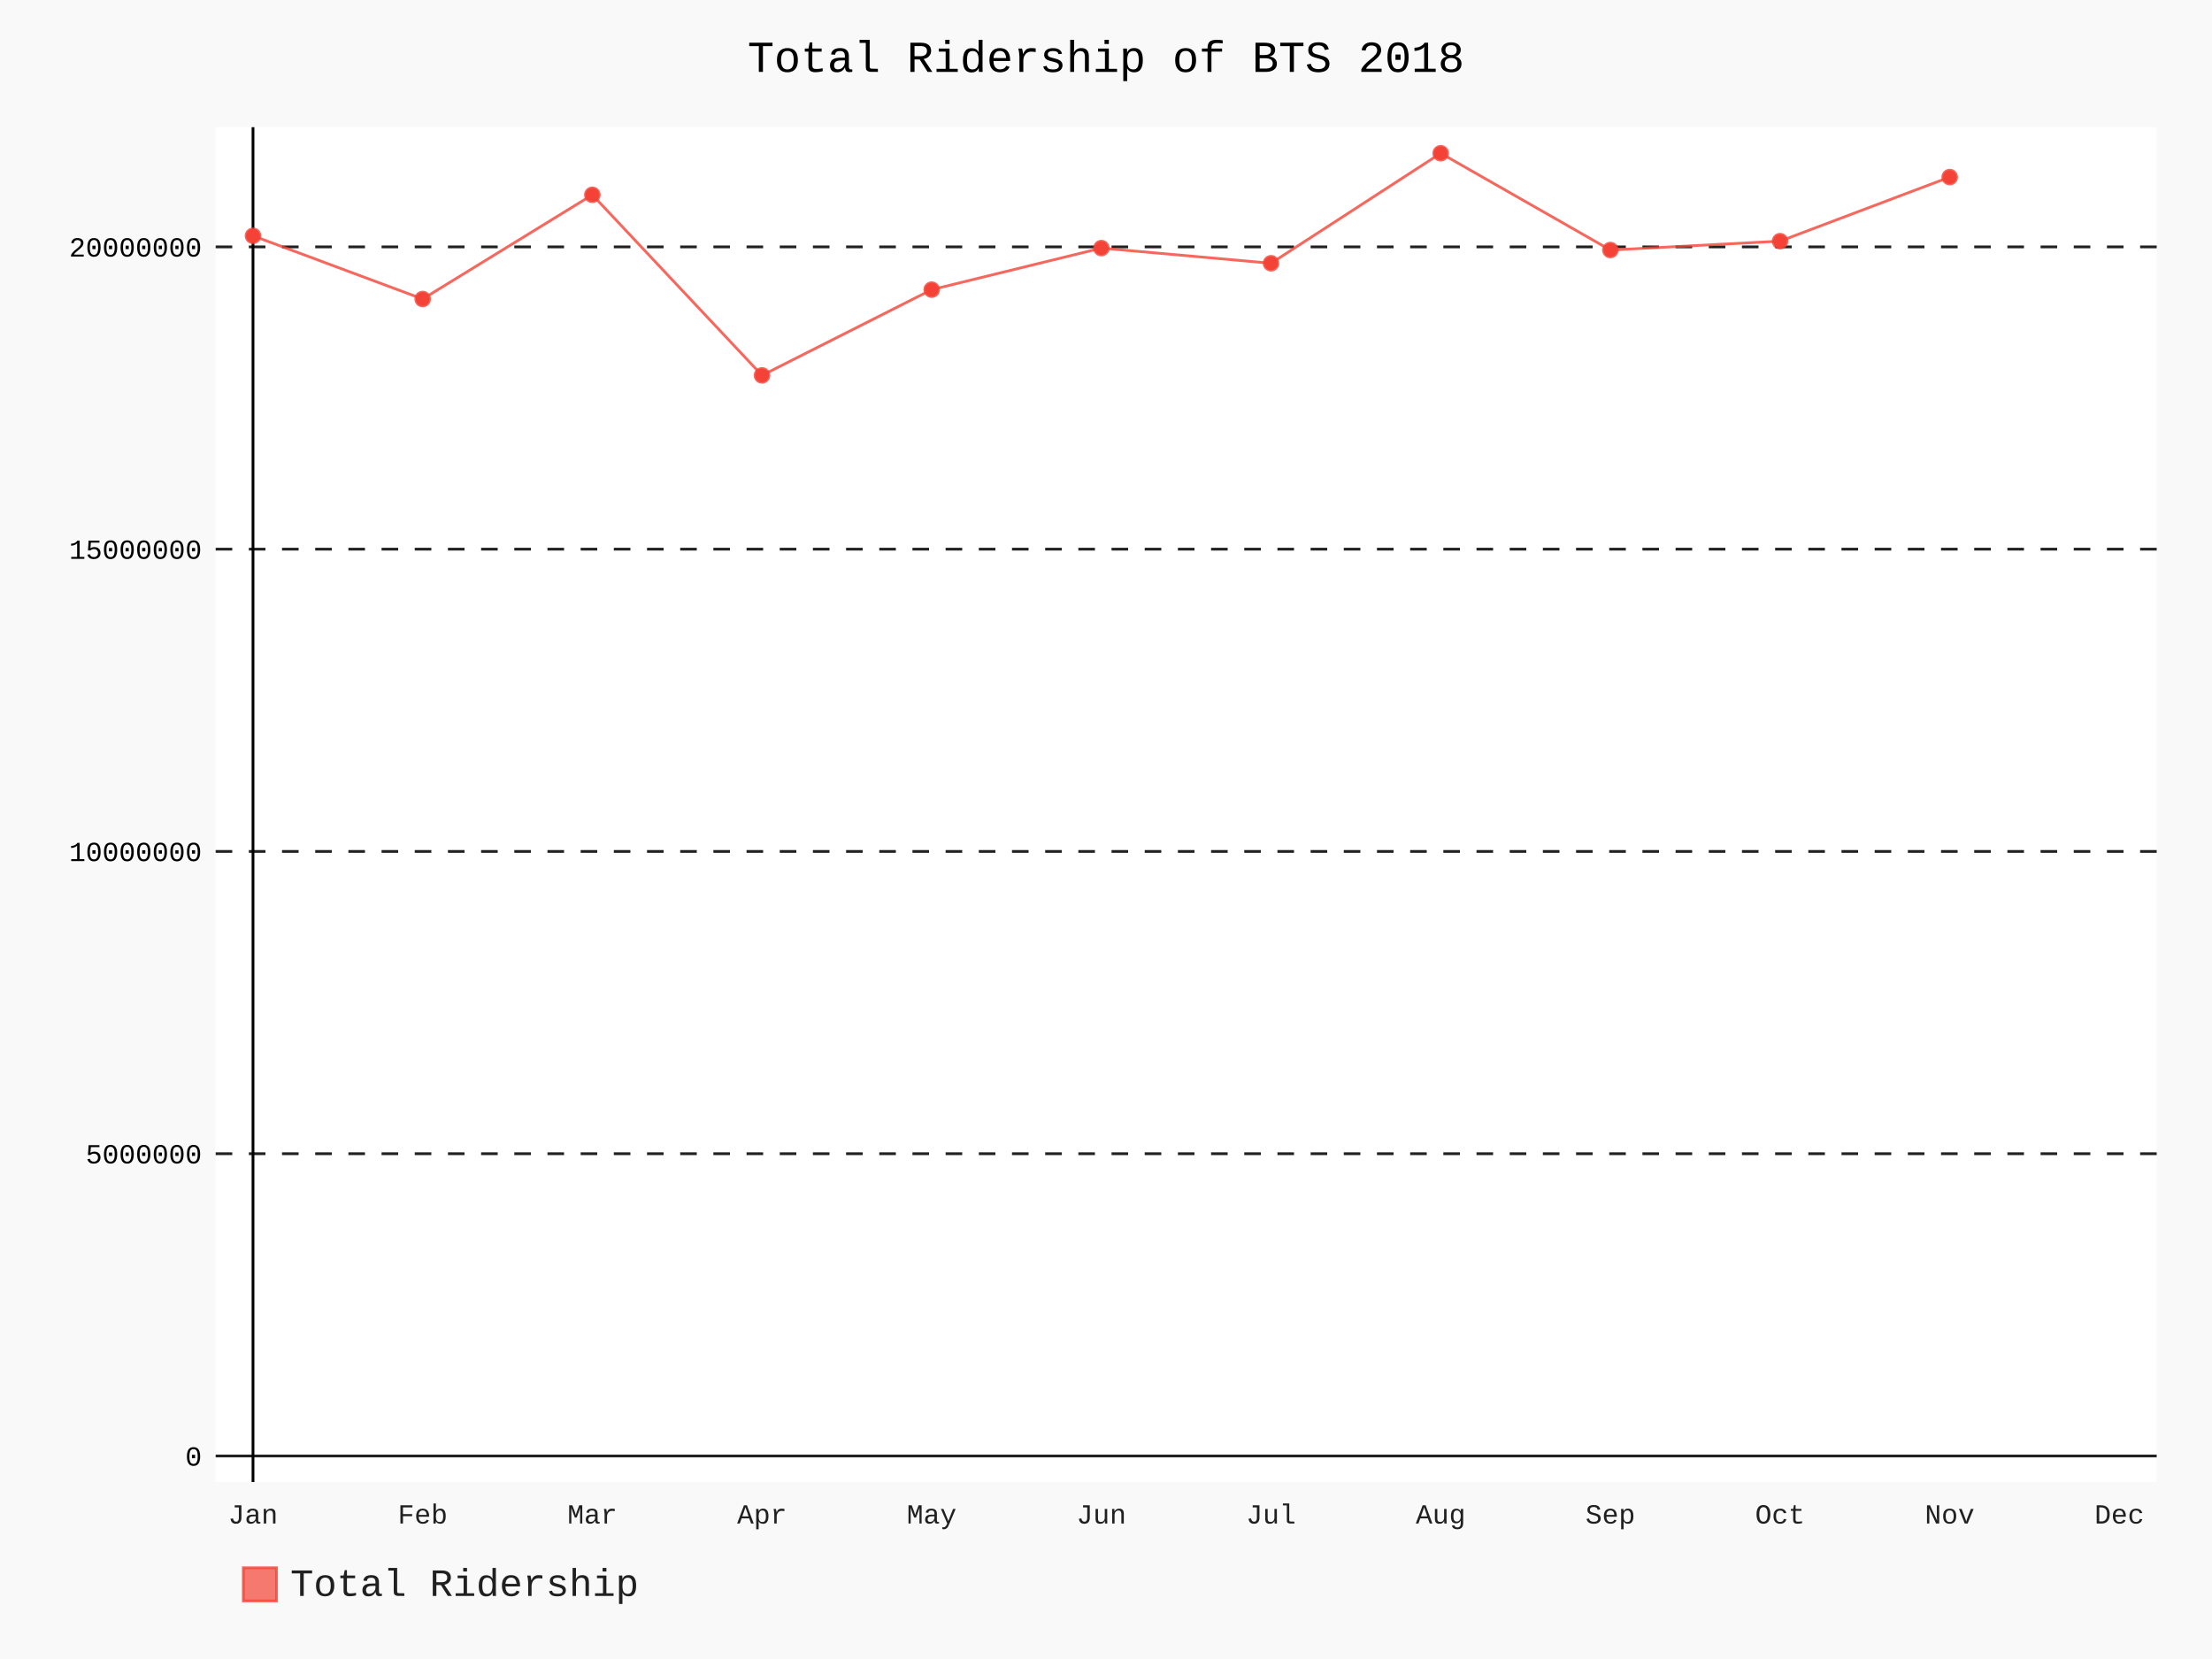
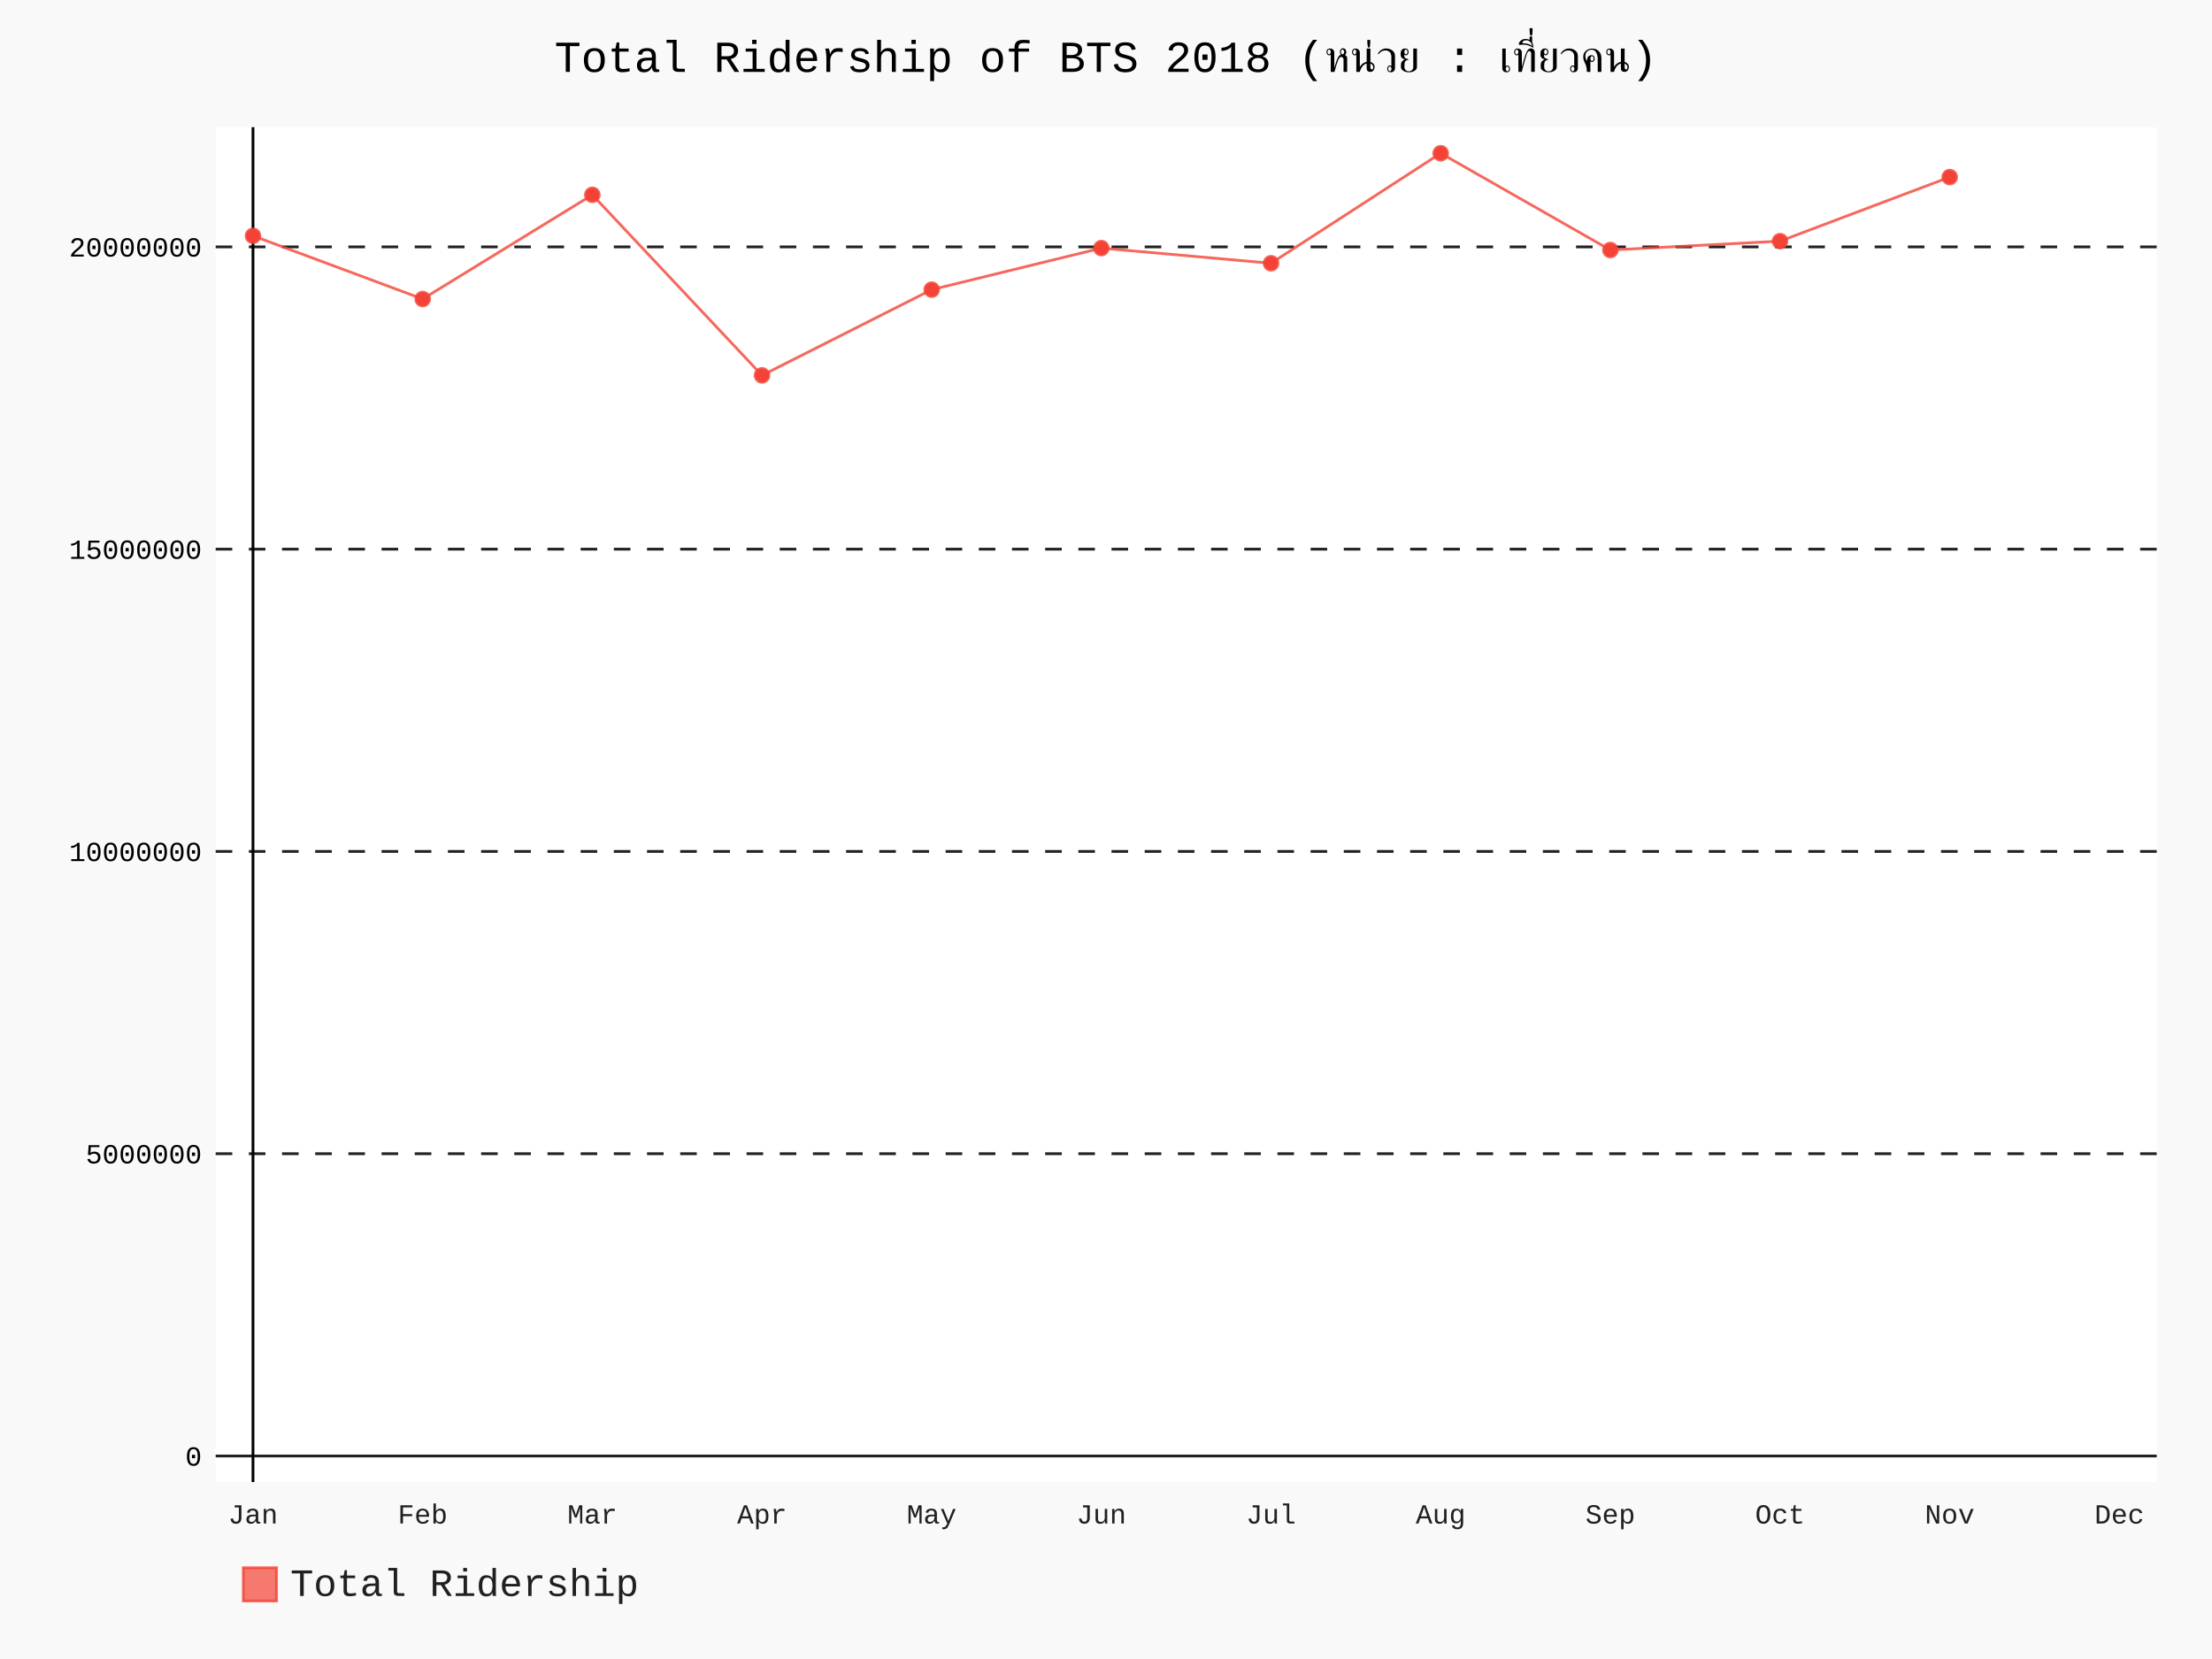
- <svg xmlns="http://www.w3.org/2000/svg" class="pygal-chart" id="chart-568e042c-f78f-4918-9c7f-8462ad20eda6" viewBox="0 0 800 600">
+ <svg xmlns="http://www.w3.org/2000/svg" class="pygal-chart" id="chart-05fce0da-724b-4b8f-bbd5-3a28a42795b6" viewBox="0 0 800 600">
  <defs>
-     <style type="text/css">#chart-568e042c-f78f-4918-9c7f-8462ad20eda6{-webkit-user-select:none;-webkit-font-smoothing:antialiased;font-family:Consolas,"Liberation Mono",Menlo,Courier,monospace}#chart-568e042c-f78f-4918-9c7f-8462ad20eda6 .title{font-family:Consolas,"Liberation Mono",Menlo,Courier,monospace;font-size:16px}#chart-568e042c-f78f-4918-9c7f-8462ad20eda6 .legends .legend text{font-family:Consolas,"Liberation Mono",Menlo,Courier,monospace;font-size:14px}#chart-568e042c-f78f-4918-9c7f-8462ad20eda6 .axis text{font-family:Consolas,"Liberation Mono",Menlo,Courier,monospace;font-size:10px}#chart-568e042c-f78f-4918-9c7f-8462ad20eda6 .axis text.major{font-family:Consolas,"Liberation Mono",Menlo,Courier,monospace;font-size:10px}#chart-568e042c-f78f-4918-9c7f-8462ad20eda6 .text-overlay text.value{font-family:Consolas,"Liberation Mono",Menlo,Courier,monospace;font-size:16px}#chart-568e042c-f78f-4918-9c7f-8462ad20eda6 .text-overlay text.label{font-family:Consolas,"Liberation Mono",Menlo,Courier,monospace;font-size:10px}#chart-568e042c-f78f-4918-9c7f-8462ad20eda6 .tooltip{font-family:Consolas,"Liberation Mono",Menlo,Courier,monospace;font-size:14px}#chart-568e042c-f78f-4918-9c7f-8462ad20eda6 text.no_data{font-family:Consolas,"Liberation Mono",Menlo,Courier,monospace;font-size:64px}
- #chart-568e042c-f78f-4918-9c7f-8462ad20eda6{background-color:rgba(249,249,249,1)}#chart-568e042c-f78f-4918-9c7f-8462ad20eda6 path,#chart-568e042c-f78f-4918-9c7f-8462ad20eda6 line,#chart-568e042c-f78f-4918-9c7f-8462ad20eda6 rect,#chart-568e042c-f78f-4918-9c7f-8462ad20eda6 circle{-webkit-transition:150ms;-moz-transition:150ms;transition:150ms}#chart-568e042c-f78f-4918-9c7f-8462ad20eda6 .graph &gt; .background{fill:rgba(249,249,249,1)}#chart-568e042c-f78f-4918-9c7f-8462ad20eda6 .plot &gt; .background{fill:rgba(255,255,255,1)}#chart-568e042c-f78f-4918-9c7f-8462ad20eda6 .graph{fill:rgba(0,0,0,.87)}#chart-568e042c-f78f-4918-9c7f-8462ad20eda6 text.no_data{fill:rgba(0,0,0,1)}#chart-568e042c-f78f-4918-9c7f-8462ad20eda6 .title{fill:rgba(0,0,0,1)}#chart-568e042c-f78f-4918-9c7f-8462ad20eda6 .legends .legend text{fill:rgba(0,0,0,.87)}#chart-568e042c-f78f-4918-9c7f-8462ad20eda6 .legends .legend:hover text{fill:rgba(0,0,0,1)}#chart-568e042c-f78f-4918-9c7f-8462ad20eda6 .axis .line{stroke:rgba(0,0,0,1)}#chart-568e042c-f78f-4918-9c7f-8462ad20eda6 .axis .guide.line{stroke:rgba(0,0,0,.54)}#chart-568e042c-f78f-4918-9c7f-8462ad20eda6 .axis .major.line{stroke:rgba(0,0,0,.87)}#chart-568e042c-f78f-4918-9c7f-8462ad20eda6 .axis text.major{fill:rgba(0,0,0,1)}#chart-568e042c-f78f-4918-9c7f-8462ad20eda6 .axis.y .guides:hover .guide.line,#chart-568e042c-f78f-4918-9c7f-8462ad20eda6 .line-graph .axis.x .guides:hover .guide.line,#chart-568e042c-f78f-4918-9c7f-8462ad20eda6 .stackedline-graph .axis.x .guides:hover .guide.line,#chart-568e042c-f78f-4918-9c7f-8462ad20eda6 .xy-graph .axis.x .guides:hover .guide.line{stroke:rgba(0,0,0,1)}#chart-568e042c-f78f-4918-9c7f-8462ad20eda6 .axis .guides:hover text{fill:rgba(0,0,0,1)}#chart-568e042c-f78f-4918-9c7f-8462ad20eda6 .reactive{fill-opacity:.7;stroke-opacity:.8}#chart-568e042c-f78f-4918-9c7f-8462ad20eda6 .ci{stroke:rgba(0,0,0,.87)}#chart-568e042c-f78f-4918-9c7f-8462ad20eda6 .reactive.active,#chart-568e042c-f78f-4918-9c7f-8462ad20eda6 .active .reactive{fill-opacity:.8;stroke-opacity:.9;stroke-width:4}#chart-568e042c-f78f-4918-9c7f-8462ad20eda6 .ci .reactive.active{stroke-width:1.5}#chart-568e042c-f78f-4918-9c7f-8462ad20eda6 .series text{fill:rgba(0,0,0,1)}#chart-568e042c-f78f-4918-9c7f-8462ad20eda6 .tooltip rect{fill:rgba(255,255,255,1);stroke:rgba(0,0,0,1);-webkit-transition:opacity 150ms;-moz-transition:opacity 150ms;transition:opacity 150ms}#chart-568e042c-f78f-4918-9c7f-8462ad20eda6 .tooltip .label{fill:rgba(0,0,0,.87)}#chart-568e042c-f78f-4918-9c7f-8462ad20eda6 .tooltip .label{fill:rgba(0,0,0,.87)}#chart-568e042c-f78f-4918-9c7f-8462ad20eda6 .tooltip .legend{font-size:.8em;fill:rgba(0,0,0,.54)}#chart-568e042c-f78f-4918-9c7f-8462ad20eda6 .tooltip .x_label{font-size:.6em;fill:rgba(0,0,0,1)}#chart-568e042c-f78f-4918-9c7f-8462ad20eda6 .tooltip .xlink{font-size:.5em;text-decoration:underline}#chart-568e042c-f78f-4918-9c7f-8462ad20eda6 .tooltip .value{font-size:1.5em}#chart-568e042c-f78f-4918-9c7f-8462ad20eda6 .bound{font-size:.5em}#chart-568e042c-f78f-4918-9c7f-8462ad20eda6 .max-value{font-size:.75em;fill:rgba(0,0,0,.54)}#chart-568e042c-f78f-4918-9c7f-8462ad20eda6 .map-element{fill:rgba(255,255,255,1);stroke:rgba(0,0,0,.54) !important}#chart-568e042c-f78f-4918-9c7f-8462ad20eda6 .map-element .reactive{fill-opacity:inherit;stroke-opacity:inherit}#chart-568e042c-f78f-4918-9c7f-8462ad20eda6 .color-0,#chart-568e042c-f78f-4918-9c7f-8462ad20eda6 .color-0 a:visited{stroke:#F44336;fill:#F44336}#chart-568e042c-f78f-4918-9c7f-8462ad20eda6 .text-overlay .color-0 text{fill:black}
- #chart-568e042c-f78f-4918-9c7f-8462ad20eda6 text.no_data{text-anchor:middle}#chart-568e042c-f78f-4918-9c7f-8462ad20eda6 .guide.line{fill:none}#chart-568e042c-f78f-4918-9c7f-8462ad20eda6 .centered{text-anchor:middle}#chart-568e042c-f78f-4918-9c7f-8462ad20eda6 .title{text-anchor:middle}#chart-568e042c-f78f-4918-9c7f-8462ad20eda6 .legends .legend text{fill-opacity:1}#chart-568e042c-f78f-4918-9c7f-8462ad20eda6 .axis.x text{text-anchor:middle}#chart-568e042c-f78f-4918-9c7f-8462ad20eda6 .axis.x:not(.web) text[transform]{text-anchor:start}#chart-568e042c-f78f-4918-9c7f-8462ad20eda6 .axis.x:not(.web) text[transform].backwards{text-anchor:end}#chart-568e042c-f78f-4918-9c7f-8462ad20eda6 .axis.y text{text-anchor:end}#chart-568e042c-f78f-4918-9c7f-8462ad20eda6 .axis.y text[transform].backwards{text-anchor:start}#chart-568e042c-f78f-4918-9c7f-8462ad20eda6 .axis.y2 text{text-anchor:start}#chart-568e042c-f78f-4918-9c7f-8462ad20eda6 .axis.y2 text[transform].backwards{text-anchor:end}#chart-568e042c-f78f-4918-9c7f-8462ad20eda6 .axis .guide.line{stroke-dasharray:4,4}#chart-568e042c-f78f-4918-9c7f-8462ad20eda6 .axis .major.guide.line{stroke-dasharray:6,6}#chart-568e042c-f78f-4918-9c7f-8462ad20eda6 .horizontal .axis.y .guide.line,#chart-568e042c-f78f-4918-9c7f-8462ad20eda6 .horizontal .axis.y2 .guide.line,#chart-568e042c-f78f-4918-9c7f-8462ad20eda6 .vertical .axis.x .guide.line{opacity:0}#chart-568e042c-f78f-4918-9c7f-8462ad20eda6 .horizontal .axis.always_show .guide.line,#chart-568e042c-f78f-4918-9c7f-8462ad20eda6 .vertical .axis.always_show .guide.line{opacity:1 !important}#chart-568e042c-f78f-4918-9c7f-8462ad20eda6 .axis.y .guides:hover .guide.line,#chart-568e042c-f78f-4918-9c7f-8462ad20eda6 .axis.y2 .guides:hover .guide.line,#chart-568e042c-f78f-4918-9c7f-8462ad20eda6 .axis.x .guides:hover .guide.line{opacity:1}#chart-568e042c-f78f-4918-9c7f-8462ad20eda6 .axis .guides:hover text{opacity:1}#chart-568e042c-f78f-4918-9c7f-8462ad20eda6 .nofill{fill:none}#chart-568e042c-f78f-4918-9c7f-8462ad20eda6 .subtle-fill{fill-opacity:.2}#chart-568e042c-f78f-4918-9c7f-8462ad20eda6 .dot{stroke-width:1px;fill-opacity:1}#chart-568e042c-f78f-4918-9c7f-8462ad20eda6 .dot.active{stroke-width:5px}#chart-568e042c-f78f-4918-9c7f-8462ad20eda6 .dot.negative{fill:transparent}#chart-568e042c-f78f-4918-9c7f-8462ad20eda6 text,#chart-568e042c-f78f-4918-9c7f-8462ad20eda6 tspan{stroke:none !important}#chart-568e042c-f78f-4918-9c7f-8462ad20eda6 .series text.active{opacity:1}#chart-568e042c-f78f-4918-9c7f-8462ad20eda6 .tooltip rect{fill-opacity:.95;stroke-width:.5}#chart-568e042c-f78f-4918-9c7f-8462ad20eda6 .tooltip text{fill-opacity:1}#chart-568e042c-f78f-4918-9c7f-8462ad20eda6 .showable{visibility:hidden}#chart-568e042c-f78f-4918-9c7f-8462ad20eda6 .showable.shown{visibility:visible}#chart-568e042c-f78f-4918-9c7f-8462ad20eda6 .gauge-background{fill:rgba(229,229,229,1);stroke:none}#chart-568e042c-f78f-4918-9c7f-8462ad20eda6 .bg-lines{stroke:rgba(249,249,249,1);stroke-width:2px}</style>
+     <style type="text/css">#chart-05fce0da-724b-4b8f-bbd5-3a28a42795b6{-webkit-user-select:none;-webkit-font-smoothing:antialiased;font-family:Consolas,"Liberation Mono",Menlo,Courier,monospace}#chart-05fce0da-724b-4b8f-bbd5-3a28a42795b6 .title{font-family:Consolas,"Liberation Mono",Menlo,Courier,monospace;font-size:16px}#chart-05fce0da-724b-4b8f-bbd5-3a28a42795b6 .legends .legend text{font-family:Consolas,"Liberation Mono",Menlo,Courier,monospace;font-size:14px}#chart-05fce0da-724b-4b8f-bbd5-3a28a42795b6 .axis text{font-family:Consolas,"Liberation Mono",Menlo,Courier,monospace;font-size:10px}#chart-05fce0da-724b-4b8f-bbd5-3a28a42795b6 .axis text.major{font-family:Consolas,"Liberation Mono",Menlo,Courier,monospace;font-size:10px}#chart-05fce0da-724b-4b8f-bbd5-3a28a42795b6 .text-overlay text.value{font-family:Consolas,"Liberation Mono",Menlo,Courier,monospace;font-size:16px}#chart-05fce0da-724b-4b8f-bbd5-3a28a42795b6 .text-overlay text.label{font-family:Consolas,"Liberation Mono",Menlo,Courier,monospace;font-size:10px}#chart-05fce0da-724b-4b8f-bbd5-3a28a42795b6 .tooltip{font-family:Consolas,"Liberation Mono",Menlo,Courier,monospace;font-size:14px}#chart-05fce0da-724b-4b8f-bbd5-3a28a42795b6 text.no_data{font-family:Consolas,"Liberation Mono",Menlo,Courier,monospace;font-size:64px}
+ #chart-05fce0da-724b-4b8f-bbd5-3a28a42795b6{background-color:rgba(249,249,249,1)}#chart-05fce0da-724b-4b8f-bbd5-3a28a42795b6 path,#chart-05fce0da-724b-4b8f-bbd5-3a28a42795b6 line,#chart-05fce0da-724b-4b8f-bbd5-3a28a42795b6 rect,#chart-05fce0da-724b-4b8f-bbd5-3a28a42795b6 circle{-webkit-transition:150ms;-moz-transition:150ms;transition:150ms}#chart-05fce0da-724b-4b8f-bbd5-3a28a42795b6 .graph &gt; .background{fill:rgba(249,249,249,1)}#chart-05fce0da-724b-4b8f-bbd5-3a28a42795b6 .plot &gt; .background{fill:rgba(255,255,255,1)}#chart-05fce0da-724b-4b8f-bbd5-3a28a42795b6 .graph{fill:rgba(0,0,0,.87)}#chart-05fce0da-724b-4b8f-bbd5-3a28a42795b6 text.no_data{fill:rgba(0,0,0,1)}#chart-05fce0da-724b-4b8f-bbd5-3a28a42795b6 .title{fill:rgba(0,0,0,1)}#chart-05fce0da-724b-4b8f-bbd5-3a28a42795b6 .legends .legend text{fill:rgba(0,0,0,.87)}#chart-05fce0da-724b-4b8f-bbd5-3a28a42795b6 .legends .legend:hover text{fill:rgba(0,0,0,1)}#chart-05fce0da-724b-4b8f-bbd5-3a28a42795b6 .axis .line{stroke:rgba(0,0,0,1)}#chart-05fce0da-724b-4b8f-bbd5-3a28a42795b6 .axis .guide.line{stroke:rgba(0,0,0,.54)}#chart-05fce0da-724b-4b8f-bbd5-3a28a42795b6 .axis .major.line{stroke:rgba(0,0,0,.87)}#chart-05fce0da-724b-4b8f-bbd5-3a28a42795b6 .axis text.major{fill:rgba(0,0,0,1)}#chart-05fce0da-724b-4b8f-bbd5-3a28a42795b6 .axis.y .guides:hover .guide.line,#chart-05fce0da-724b-4b8f-bbd5-3a28a42795b6 .line-graph .axis.x .guides:hover .guide.line,#chart-05fce0da-724b-4b8f-bbd5-3a28a42795b6 .stackedline-graph .axis.x .guides:hover .guide.line,#chart-05fce0da-724b-4b8f-bbd5-3a28a42795b6 .xy-graph .axis.x .guides:hover .guide.line{stroke:rgba(0,0,0,1)}#chart-05fce0da-724b-4b8f-bbd5-3a28a42795b6 .axis .guides:hover text{fill:rgba(0,0,0,1)}#chart-05fce0da-724b-4b8f-bbd5-3a28a42795b6 .reactive{fill-opacity:.7;stroke-opacity:.8}#chart-05fce0da-724b-4b8f-bbd5-3a28a42795b6 .ci{stroke:rgba(0,0,0,.87)}#chart-05fce0da-724b-4b8f-bbd5-3a28a42795b6 .reactive.active,#chart-05fce0da-724b-4b8f-bbd5-3a28a42795b6 .active .reactive{fill-opacity:.8;stroke-opacity:.9;stroke-width:4}#chart-05fce0da-724b-4b8f-bbd5-3a28a42795b6 .ci .reactive.active{stroke-width:1.5}#chart-05fce0da-724b-4b8f-bbd5-3a28a42795b6 .series text{fill:rgba(0,0,0,1)}#chart-05fce0da-724b-4b8f-bbd5-3a28a42795b6 .tooltip rect{fill:rgba(255,255,255,1);stroke:rgba(0,0,0,1);-webkit-transition:opacity 150ms;-moz-transition:opacity 150ms;transition:opacity 150ms}#chart-05fce0da-724b-4b8f-bbd5-3a28a42795b6 .tooltip .label{fill:rgba(0,0,0,.87)}#chart-05fce0da-724b-4b8f-bbd5-3a28a42795b6 .tooltip .label{fill:rgba(0,0,0,.87)}#chart-05fce0da-724b-4b8f-bbd5-3a28a42795b6 .tooltip .legend{font-size:.8em;fill:rgba(0,0,0,.54)}#chart-05fce0da-724b-4b8f-bbd5-3a28a42795b6 .tooltip .x_label{font-size:.6em;fill:rgba(0,0,0,1)}#chart-05fce0da-724b-4b8f-bbd5-3a28a42795b6 .tooltip .xlink{font-size:.5em;text-decoration:underline}#chart-05fce0da-724b-4b8f-bbd5-3a28a42795b6 .tooltip .value{font-size:1.5em}#chart-05fce0da-724b-4b8f-bbd5-3a28a42795b6 .bound{font-size:.5em}#chart-05fce0da-724b-4b8f-bbd5-3a28a42795b6 .max-value{font-size:.75em;fill:rgba(0,0,0,.54)}#chart-05fce0da-724b-4b8f-bbd5-3a28a42795b6 .map-element{fill:rgba(255,255,255,1);stroke:rgba(0,0,0,.54) !important}#chart-05fce0da-724b-4b8f-bbd5-3a28a42795b6 .map-element .reactive{fill-opacity:inherit;stroke-opacity:inherit}#chart-05fce0da-724b-4b8f-bbd5-3a28a42795b6 .color-0,#chart-05fce0da-724b-4b8f-bbd5-3a28a42795b6 .color-0 a:visited{stroke:#F44336;fill:#F44336}#chart-05fce0da-724b-4b8f-bbd5-3a28a42795b6 .text-overlay .color-0 text{fill:black}
+ #chart-05fce0da-724b-4b8f-bbd5-3a28a42795b6 text.no_data{text-anchor:middle}#chart-05fce0da-724b-4b8f-bbd5-3a28a42795b6 .guide.line{fill:none}#chart-05fce0da-724b-4b8f-bbd5-3a28a42795b6 .centered{text-anchor:middle}#chart-05fce0da-724b-4b8f-bbd5-3a28a42795b6 .title{text-anchor:middle}#chart-05fce0da-724b-4b8f-bbd5-3a28a42795b6 .legends .legend text{fill-opacity:1}#chart-05fce0da-724b-4b8f-bbd5-3a28a42795b6 .axis.x text{text-anchor:middle}#chart-05fce0da-724b-4b8f-bbd5-3a28a42795b6 .axis.x:not(.web) text[transform]{text-anchor:start}#chart-05fce0da-724b-4b8f-bbd5-3a28a42795b6 .axis.x:not(.web) text[transform].backwards{text-anchor:end}#chart-05fce0da-724b-4b8f-bbd5-3a28a42795b6 .axis.y text{text-anchor:end}#chart-05fce0da-724b-4b8f-bbd5-3a28a42795b6 .axis.y text[transform].backwards{text-anchor:start}#chart-05fce0da-724b-4b8f-bbd5-3a28a42795b6 .axis.y2 text{text-anchor:start}#chart-05fce0da-724b-4b8f-bbd5-3a28a42795b6 .axis.y2 text[transform].backwards{text-anchor:end}#chart-05fce0da-724b-4b8f-bbd5-3a28a42795b6 .axis .guide.line{stroke-dasharray:4,4}#chart-05fce0da-724b-4b8f-bbd5-3a28a42795b6 .axis .major.guide.line{stroke-dasharray:6,6}#chart-05fce0da-724b-4b8f-bbd5-3a28a42795b6 .horizontal .axis.y .guide.line,#chart-05fce0da-724b-4b8f-bbd5-3a28a42795b6 .horizontal .axis.y2 .guide.line,#chart-05fce0da-724b-4b8f-bbd5-3a28a42795b6 .vertical .axis.x .guide.line{opacity:0}#chart-05fce0da-724b-4b8f-bbd5-3a28a42795b6 .horizontal .axis.always_show .guide.line,#chart-05fce0da-724b-4b8f-bbd5-3a28a42795b6 .vertical .axis.always_show .guide.line{opacity:1 !important}#chart-05fce0da-724b-4b8f-bbd5-3a28a42795b6 .axis.y .guides:hover .guide.line,#chart-05fce0da-724b-4b8f-bbd5-3a28a42795b6 .axis.y2 .guides:hover .guide.line,#chart-05fce0da-724b-4b8f-bbd5-3a28a42795b6 .axis.x .guides:hover .guide.line{opacity:1}#chart-05fce0da-724b-4b8f-bbd5-3a28a42795b6 .axis .guides:hover text{opacity:1}#chart-05fce0da-724b-4b8f-bbd5-3a28a42795b6 .nofill{fill:none}#chart-05fce0da-724b-4b8f-bbd5-3a28a42795b6 .subtle-fill{fill-opacity:.2}#chart-05fce0da-724b-4b8f-bbd5-3a28a42795b6 .dot{stroke-width:1px;fill-opacity:1}#chart-05fce0da-724b-4b8f-bbd5-3a28a42795b6 .dot.active{stroke-width:5px}#chart-05fce0da-724b-4b8f-bbd5-3a28a42795b6 .dot.negative{fill:transparent}#chart-05fce0da-724b-4b8f-bbd5-3a28a42795b6 text,#chart-05fce0da-724b-4b8f-bbd5-3a28a42795b6 tspan{stroke:none !important}#chart-05fce0da-724b-4b8f-bbd5-3a28a42795b6 .series text.active{opacity:1}#chart-05fce0da-724b-4b8f-bbd5-3a28a42795b6 .tooltip rect{fill-opacity:.95;stroke-width:.5}#chart-05fce0da-724b-4b8f-bbd5-3a28a42795b6 .tooltip text{fill-opacity:1}#chart-05fce0da-724b-4b8f-bbd5-3a28a42795b6 .showable{visibility:hidden}#chart-05fce0da-724b-4b8f-bbd5-3a28a42795b6 .showable.shown{visibility:visible}#chart-05fce0da-724b-4b8f-bbd5-3a28a42795b6 .gauge-background{fill:rgba(229,229,229,1);stroke:none}#chart-05fce0da-724b-4b8f-bbd5-3a28a42795b6 .bg-lines{stroke:rgba(249,249,249,1);stroke-width:2px}</style>
  </defs>
  <g class="graph line-graph vertical">
    <rect class="background" height="600" width="800" x="0" y="0" />
    <g class="plot" transform="translate(78, 46)">
      <rect class="background" height="490.0" width="702.0" x="0" y="0" />
      <g class="axis y always_show">
        <g class="guides">
          <path class="axis major line" d="M0 480.577 h702" />
          <text class="major" x="-5" y="484.077">0</text>
        </g>
        <g class="guides">
          <path class="major guide line" d="M0 371.255 h702" />
          <text class="major" x="-5" y="374.755">5000000</text>
        </g>
        <g class="guides">
          <path class="major guide line" d="M0 261.932 h702" />
          <text class="major" x="-5" y="265.432">10000000</text>
        </g>
        <g class="guides">
          <path class="major guide line" d="M0 152.61 h702" />
          <text class="major" x="-5" y="156.11">15000000</text>
        </g>
        <g class="guides">
          <path class="major guide line" d="M0 43.287 h702" />
          <text class="major" x="-5" y="46.787">20000000</text>
        </g>
      </g>
      <g class="axis x">
        <g class="guides">
          <path class="line" d="M13.5 0 v490" />
          <text class="" x="13.5" y="505.0">Jan</text>
        </g>
        <g class="guides">
          <path class="guide line" d="M74.864 0 v490" />
          <text class="" x="74.864" y="505.0">Feb</text>
        </g>
        <g class="guides">
          <path class="guide line" d="M136.227 0 v490" />
          <text class="" x="136.227" y="505.0">Mar</text>
        </g>
        <g class="guides">
          <path class="guide line" d="M197.591 0 v490" />
          <text class="" x="197.591" y="505.0">Apr</text>
        </g>
        <g class="guides">
          <path class="guide line" d="M258.955 0 v490" />
          <text class="" x="258.955" y="505.0">May</text>
        </g>
        <g class="guides">
          <path class="guide line" d="M320.318 0 v490" />
          <text class="" x="320.318" y="505.0">Jun</text>
        </g>
        <g class="guides">
          <path class="guide line" d="M381.682 0 v490" />
          <text class="" x="381.682" y="505.0">Jul</text>
        </g>
        <g class="guides">
          <path class="guide line" d="M443.045 0 v490" />
          <text class="" x="443.045" y="505.0">Aug</text>
        </g>
        <g class="guides">
          <path class="guide line" d="M504.409 0 v490" />
          <text class="" x="504.409" y="505.0">Sep</text>
        </g>
        <g class="guides">
          <path class="guide line" d="M565.773 0 v490" />
          <text class="" x="565.773" y="505.0">Oct</text>
        </g>
        <g class="guides">
          <path class="guide line" d="M627.136 0 v490" />
          <text class="" x="627.136" y="505.0">Nov</text>
        </g>
        <g class="guides">
          <path class="guide line" d="M688.5 0 v490" />
          <text class="" x="688.5" y="505.0">Dec</text>
        </g>
      </g>
      <g class="series serie-0 color-0">
        <path class="line reactive nofill" d="M13.5 39.288 L74.864 62.141 136.227 24.459 197.591 89.756 258.955 58.757 320.318 43.731 381.682 49.213 443.045 9.423 504.409 44.424 565.773 41.218 627.136 18.042" />
      </g>
    </g>
    <g class="titles">
-       <text class="title plot_title" x="400.0" y="26">Total Ridership of BTS 2018</text>
+       <text class="title plot_title" x="400.0" y="26">Total Ridership of BTS 2018 (หน่วย : เที่ยวคน)</text>
    </g>
    <g class="plot overlay" transform="translate(78, 46)">
      <g class="series serie-0 color-0">
        <g class="dots">
          <circle class="dot reactive tooltip-trigger" cx="13.5" cy="39.288" r="2.5" />
        </g>
        <g class="dots">
          <circle class="dot reactive tooltip-trigger" cx="74.864" cy="62.141" r="2.5" />
        </g>
        <g class="dots">
          <circle class="dot reactive tooltip-trigger" cx="136.227" cy="24.459" r="2.5" />
        </g>
        <g class="dots">
          <circle class="dot reactive tooltip-trigger" cx="197.591" cy="89.756" r="2.5" />
        </g>
        <g class="dots">
          <circle class="dot reactive tooltip-trigger" cx="258.955" cy="58.757" r="2.5" />
        </g>
        <g class="dots">
          <circle class="dot reactive tooltip-trigger" cx="320.318" cy="43.731" r="2.5" />
        </g>
        <g class="dots">
          <circle class="dot reactive tooltip-trigger" cx="381.682" cy="49.213" r="2.5" />
        </g>
        <g class="dots">
          <circle class="dot reactive tooltip-trigger" cx="443.045" cy="9.423" r="2.5" />
        </g>
        <g class="dots">
          <circle class="dot reactive tooltip-trigger" cx="504.409" cy="44.424" r="2.5" />
        </g>
        <g class="dots">
          <circle class="dot reactive tooltip-trigger" cx="565.773" cy="41.218" r="2.5" />
        </g>
        <g class="dots">
          <circle class="dot reactive tooltip-trigger" cx="627.136" cy="18.042" r="2.5" />
        </g>
      </g>
    </g>
    <g class="plot text-overlay" transform="translate(78, 46)">
      <g class="series serie-0 color-0" />
    </g>
    <g class="plot tooltip-overlay" transform="translate(78, 46)">
      <g class="tooltip" style="opacity: 0" transform="translate(0 0)">
        <rect class="tooltip-box" height="0" rx="0" ry="0" width="0" />
        <g class="text" />
      </g>
    </g>
    <g class="legends" transform="translate(88, 566)">
      <g class="legend reactive activate-serie" id="activate-serie-0">
        <rect class="color-0 reactive" height="12" width="12" x="0.0" y="1.0" />
        <text x="17.0" y="11.2">Total Ridership</text>
      </g>
    </g>
  </g>
</svg>
